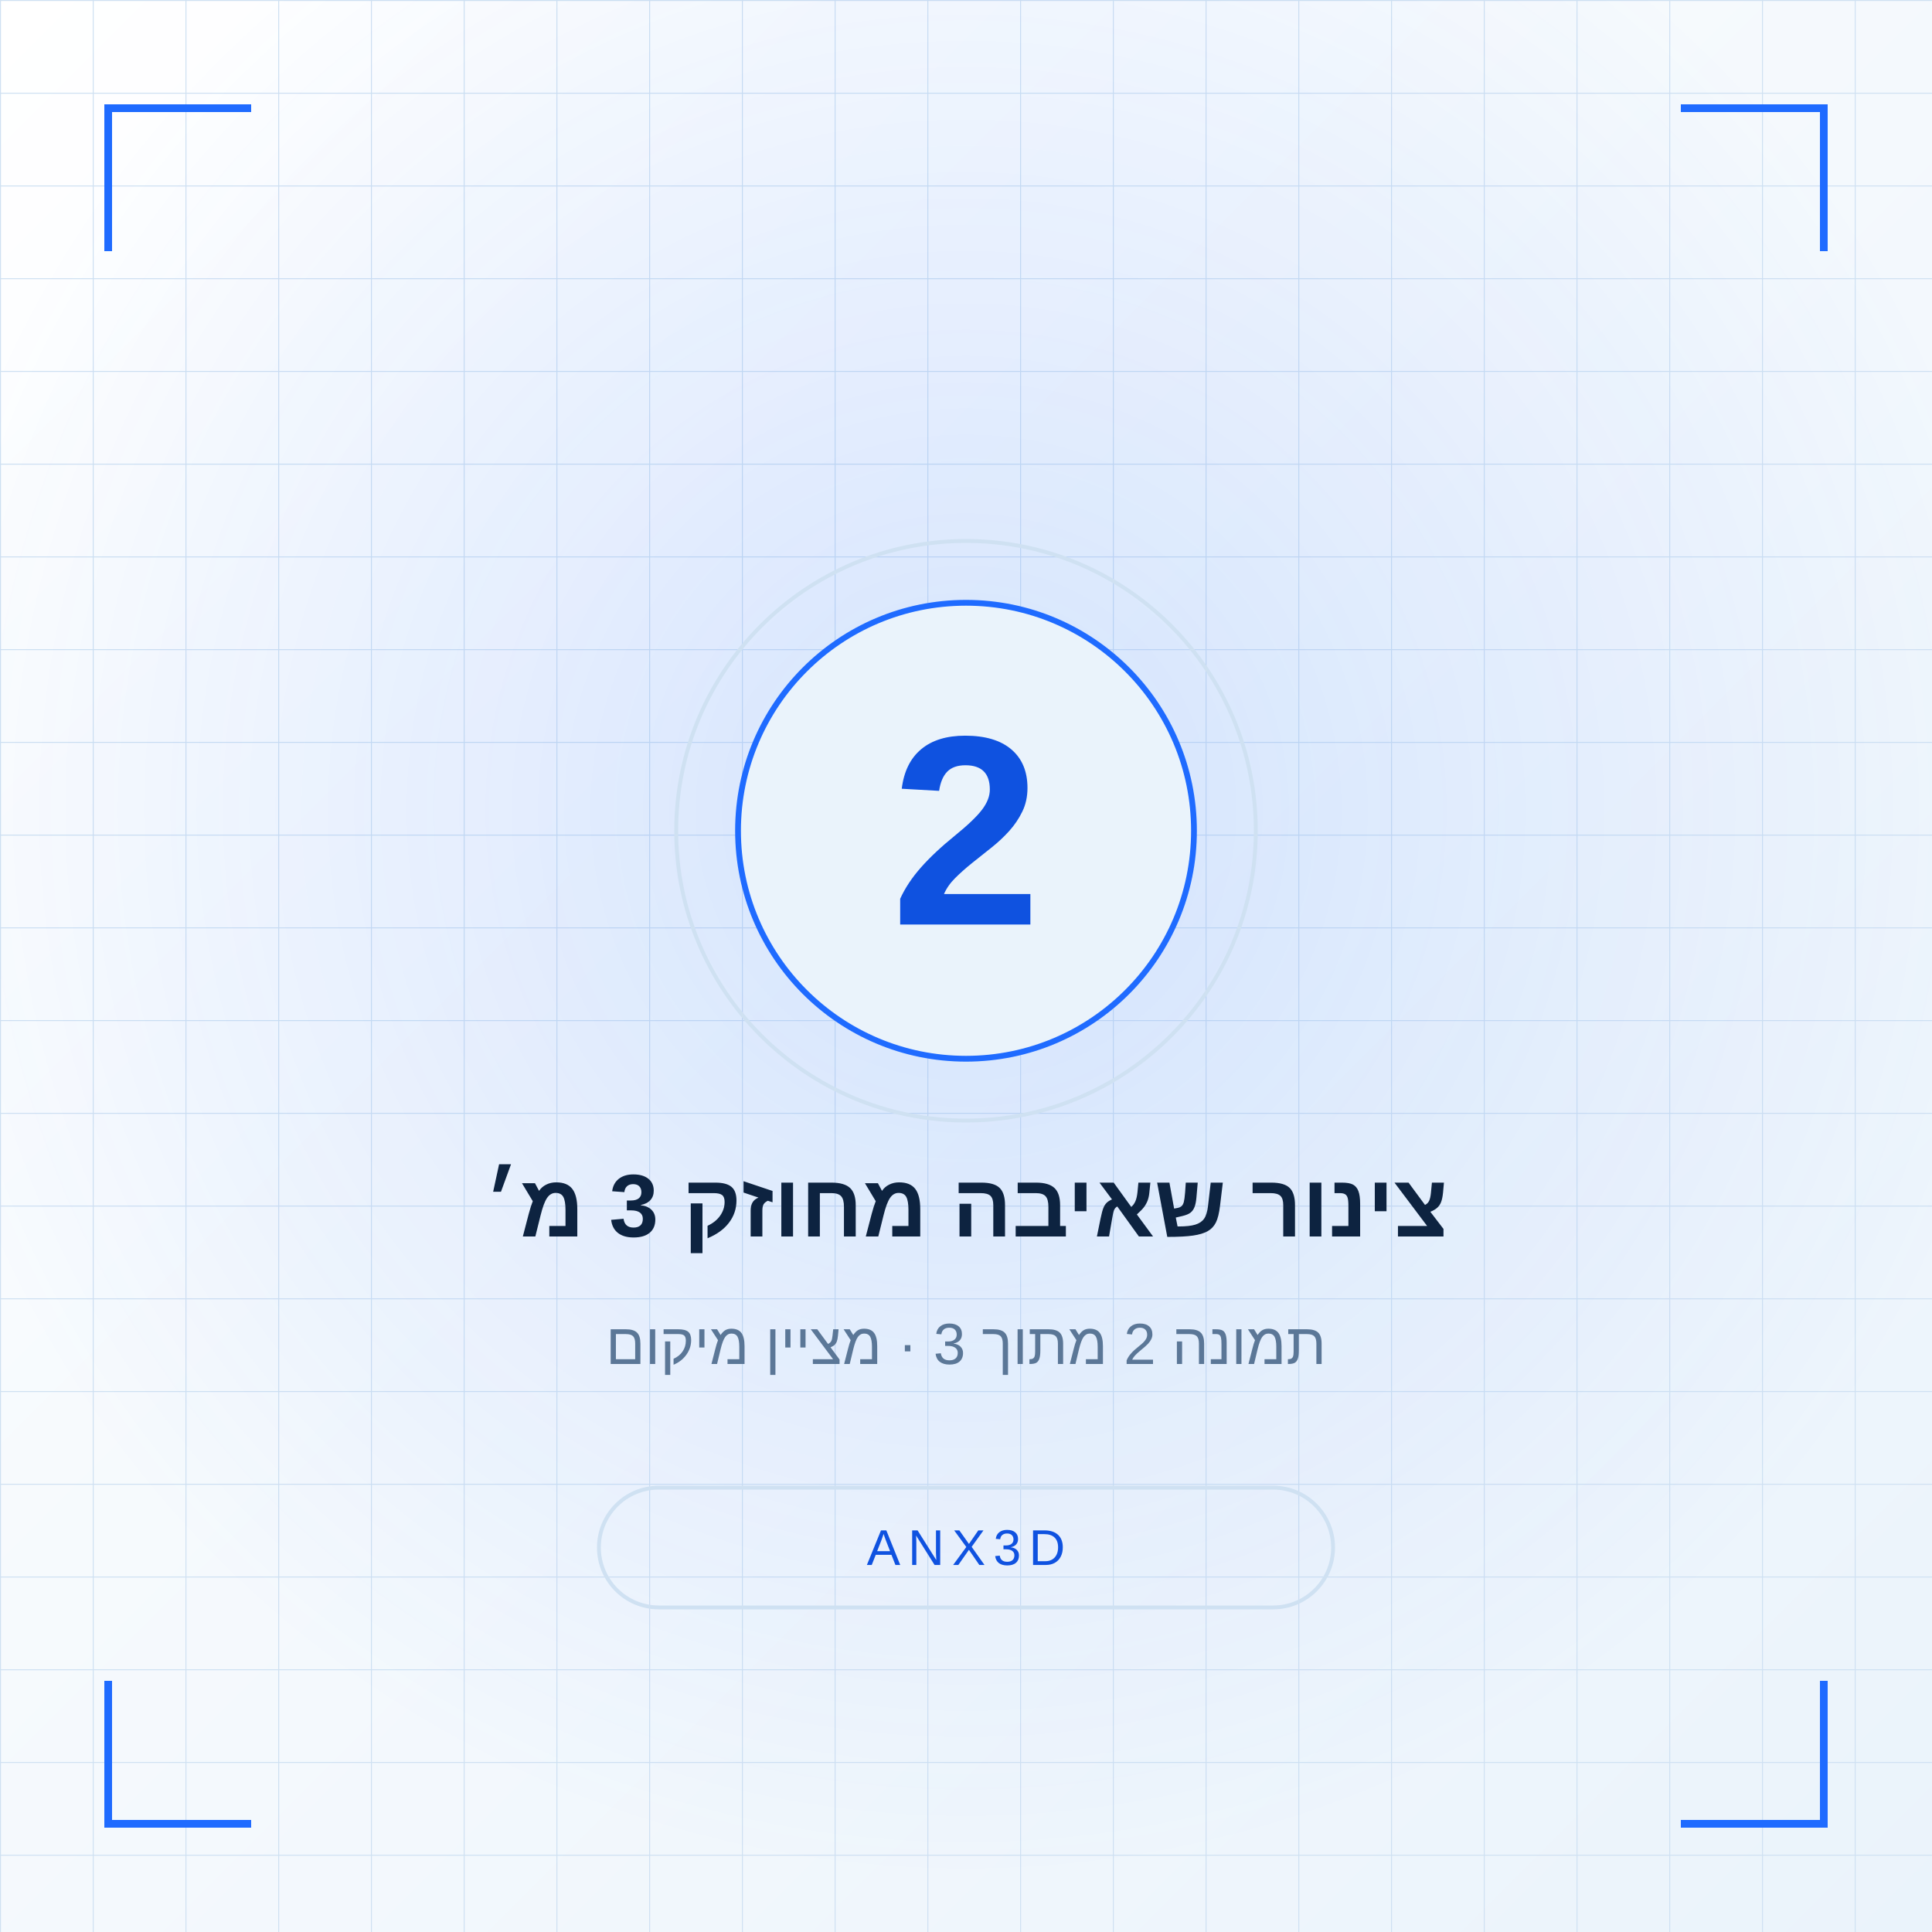
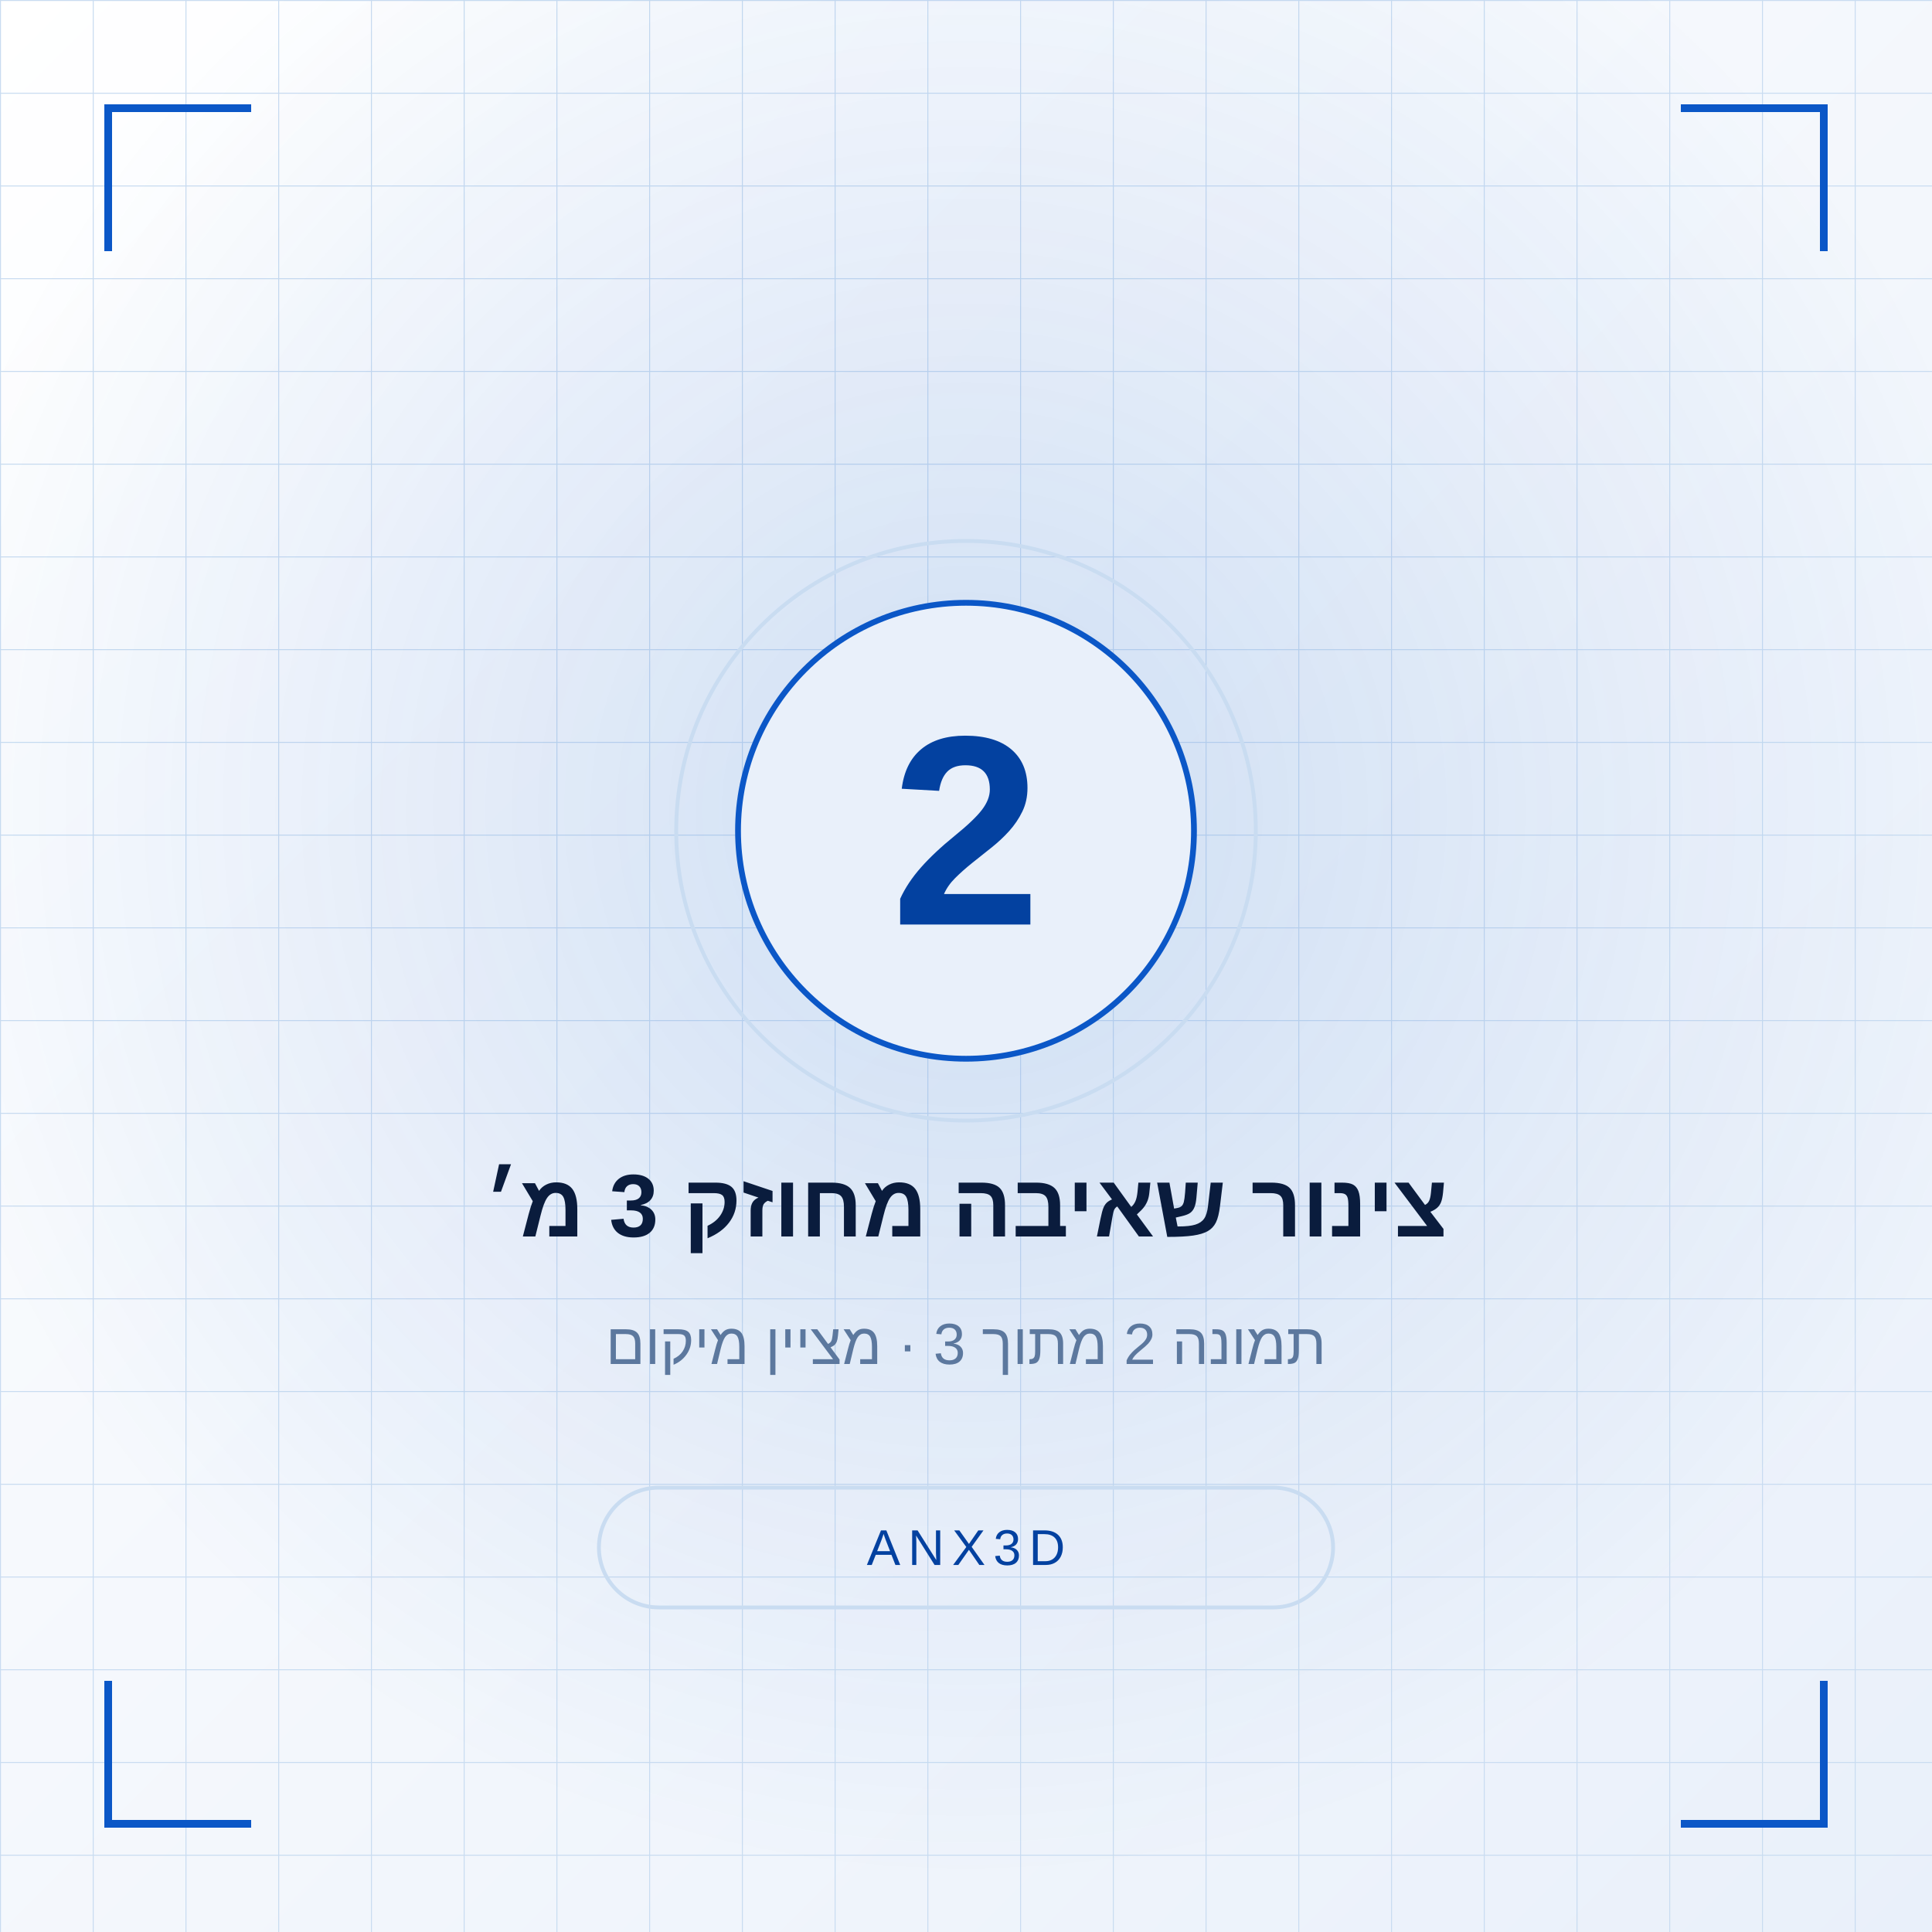
<svg xmlns="http://www.w3.org/2000/svg" width="1000" height="1000" viewBox="0 0 1000 1000" role="img" aria-label="צינור שאיבה מחוזק 3 מ׳ — תמונה 2 מתוך 3 (מציין מיקום)">
  <defs>
    <linearGradient id="bg" x1="0" y1="0" x2="1" y2="1">
      <stop offset="0%" stop-color="#ffffff" />
-       <stop offset="100%" stop-color="#eaf3fb" />
+       <stop offset="100%" stop-color="#e9f0fa" />
    </linearGradient>
    <pattern id="grid" width="48" height="48" patternUnits="userSpaceOnUse">
-       <path d="M48 0H0V48" fill="none" stroke="#cfe1f2" stroke-width="1" />
+       <path d="M48 0H0V48" fill="none" stroke="#c9dcf1" stroke-width="1" />
    </pattern>
    <radialGradient id="glow" cx="50%" cy="42%" r="55%">
-       <stop offset="0%" stop-color="#1f6bff" stop-opacity="0.16" />
-       <stop offset="100%" stop-color="#1f6bff" stop-opacity="0" />
+       <stop offset="0%" stop-color="#0b57c7" stop-opacity="0.16" />
+       <stop offset="100%" stop-color="#0b57c7" stop-opacity="0" />
    </radialGradient>
  </defs>
  <rect width="1000" height="1000" fill="url(#bg)" />
  <rect width="1000" height="1000" fill="url(#grid)" />
  <rect width="1000" height="1000" fill="url(#glow)" />
-   <path d="M56 128V56h72" fill="none" stroke="#1f6bff" stroke-width="4" stroke-linecap="square" />
-   <path d="M872 56h72v72" fill="none" stroke="#1f6bff" stroke-width="4" stroke-linecap="square" />
-   <path d="M944 872v72h-72" fill="none" stroke="#1f6bff" stroke-width="4" stroke-linecap="square" />
-   <path d="M128 944H56v-72" fill="none" stroke="#1f6bff" stroke-width="4" stroke-linecap="square" />
-   <circle cx="500" cy="430" r="150" fill="none" stroke="#cfe1f2" stroke-width="2" />
-   <circle cx="500" cy="430" r="118" fill="#eaf3fb" stroke="#1f6bff" stroke-width="3" />
-   <text x="500" y="430" text-anchor="middle" dominant-baseline="central" font-family="Heebo, Arial, sans-serif" font-size="140" font-weight="700" fill="#0f52e0">2</text>
-   <text x="500" y="640" text-anchor="middle" direction="rtl" font-family="Heebo, Arial, sans-serif" font-size="46" font-weight="700" fill="#0d2340">צינור שאיבה מחוזק 3 מ׳</text>
-   <text x="500" y="706" text-anchor="middle" direction="rtl" font-family="Heebo, Arial, sans-serif" font-size="30" fill="#5b7797">תמונה 2 מתוך 3 · מציין מיקום</text>
-   <rect x="310" y="770" width="380" height="62" rx="31" fill="none" stroke="#cfe1f2" stroke-width="2" />
-   <text x="500" y="801" text-anchor="middle" dominant-baseline="central" font-family="Heebo, Arial, sans-serif" font-size="26" letter-spacing="4" fill="#0f52e0">ANX3D</text>
+   <path d="M56 128V56h72" fill="none" stroke="#0b57c7" stroke-width="4" stroke-linecap="square" />
+   <path d="M872 56h72v72" fill="none" stroke="#0b57c7" stroke-width="4" stroke-linecap="square" />
+   <path d="M944 872v72h-72" fill="none" stroke="#0b57c7" stroke-width="4" stroke-linecap="square" />
+   <path d="M128 944H56v-72" fill="none" stroke="#0b57c7" stroke-width="4" stroke-linecap="square" />
+   <circle cx="500" cy="430" r="150" fill="none" stroke="#c9dcf1" stroke-width="2" />
+   <circle cx="500" cy="430" r="118" fill="#e9f0fa" stroke="#0b57c7" stroke-width="3" />
+   <text x="500" y="430" text-anchor="middle" dominant-baseline="central" font-family="Heebo, Arial, sans-serif" font-size="140" font-weight="700" fill="#0341a0">2</text>
+   <text x="500" y="640" text-anchor="middle" direction="rtl" font-family="Heebo, Arial, sans-serif" font-size="46" font-weight="700" fill="#0a1c3d">צינור שאיבה מחוזק 3 מ׳</text>
+   <text x="500" y="706" text-anchor="middle" direction="rtl" font-family="Heebo, Arial, sans-serif" font-size="30" fill="#5c789e">תמונה 2 מתוך 3 · מציין מיקום</text>
+   <rect x="310" y="770" width="380" height="62" rx="31" fill="none" stroke="#c9dcf1" stroke-width="2" />
+   <text x="500" y="801" text-anchor="middle" dominant-baseline="central" font-family="Heebo, Arial, sans-serif" font-size="26" letter-spacing="4" fill="#0341a0">ANX3D</text>
</svg>
